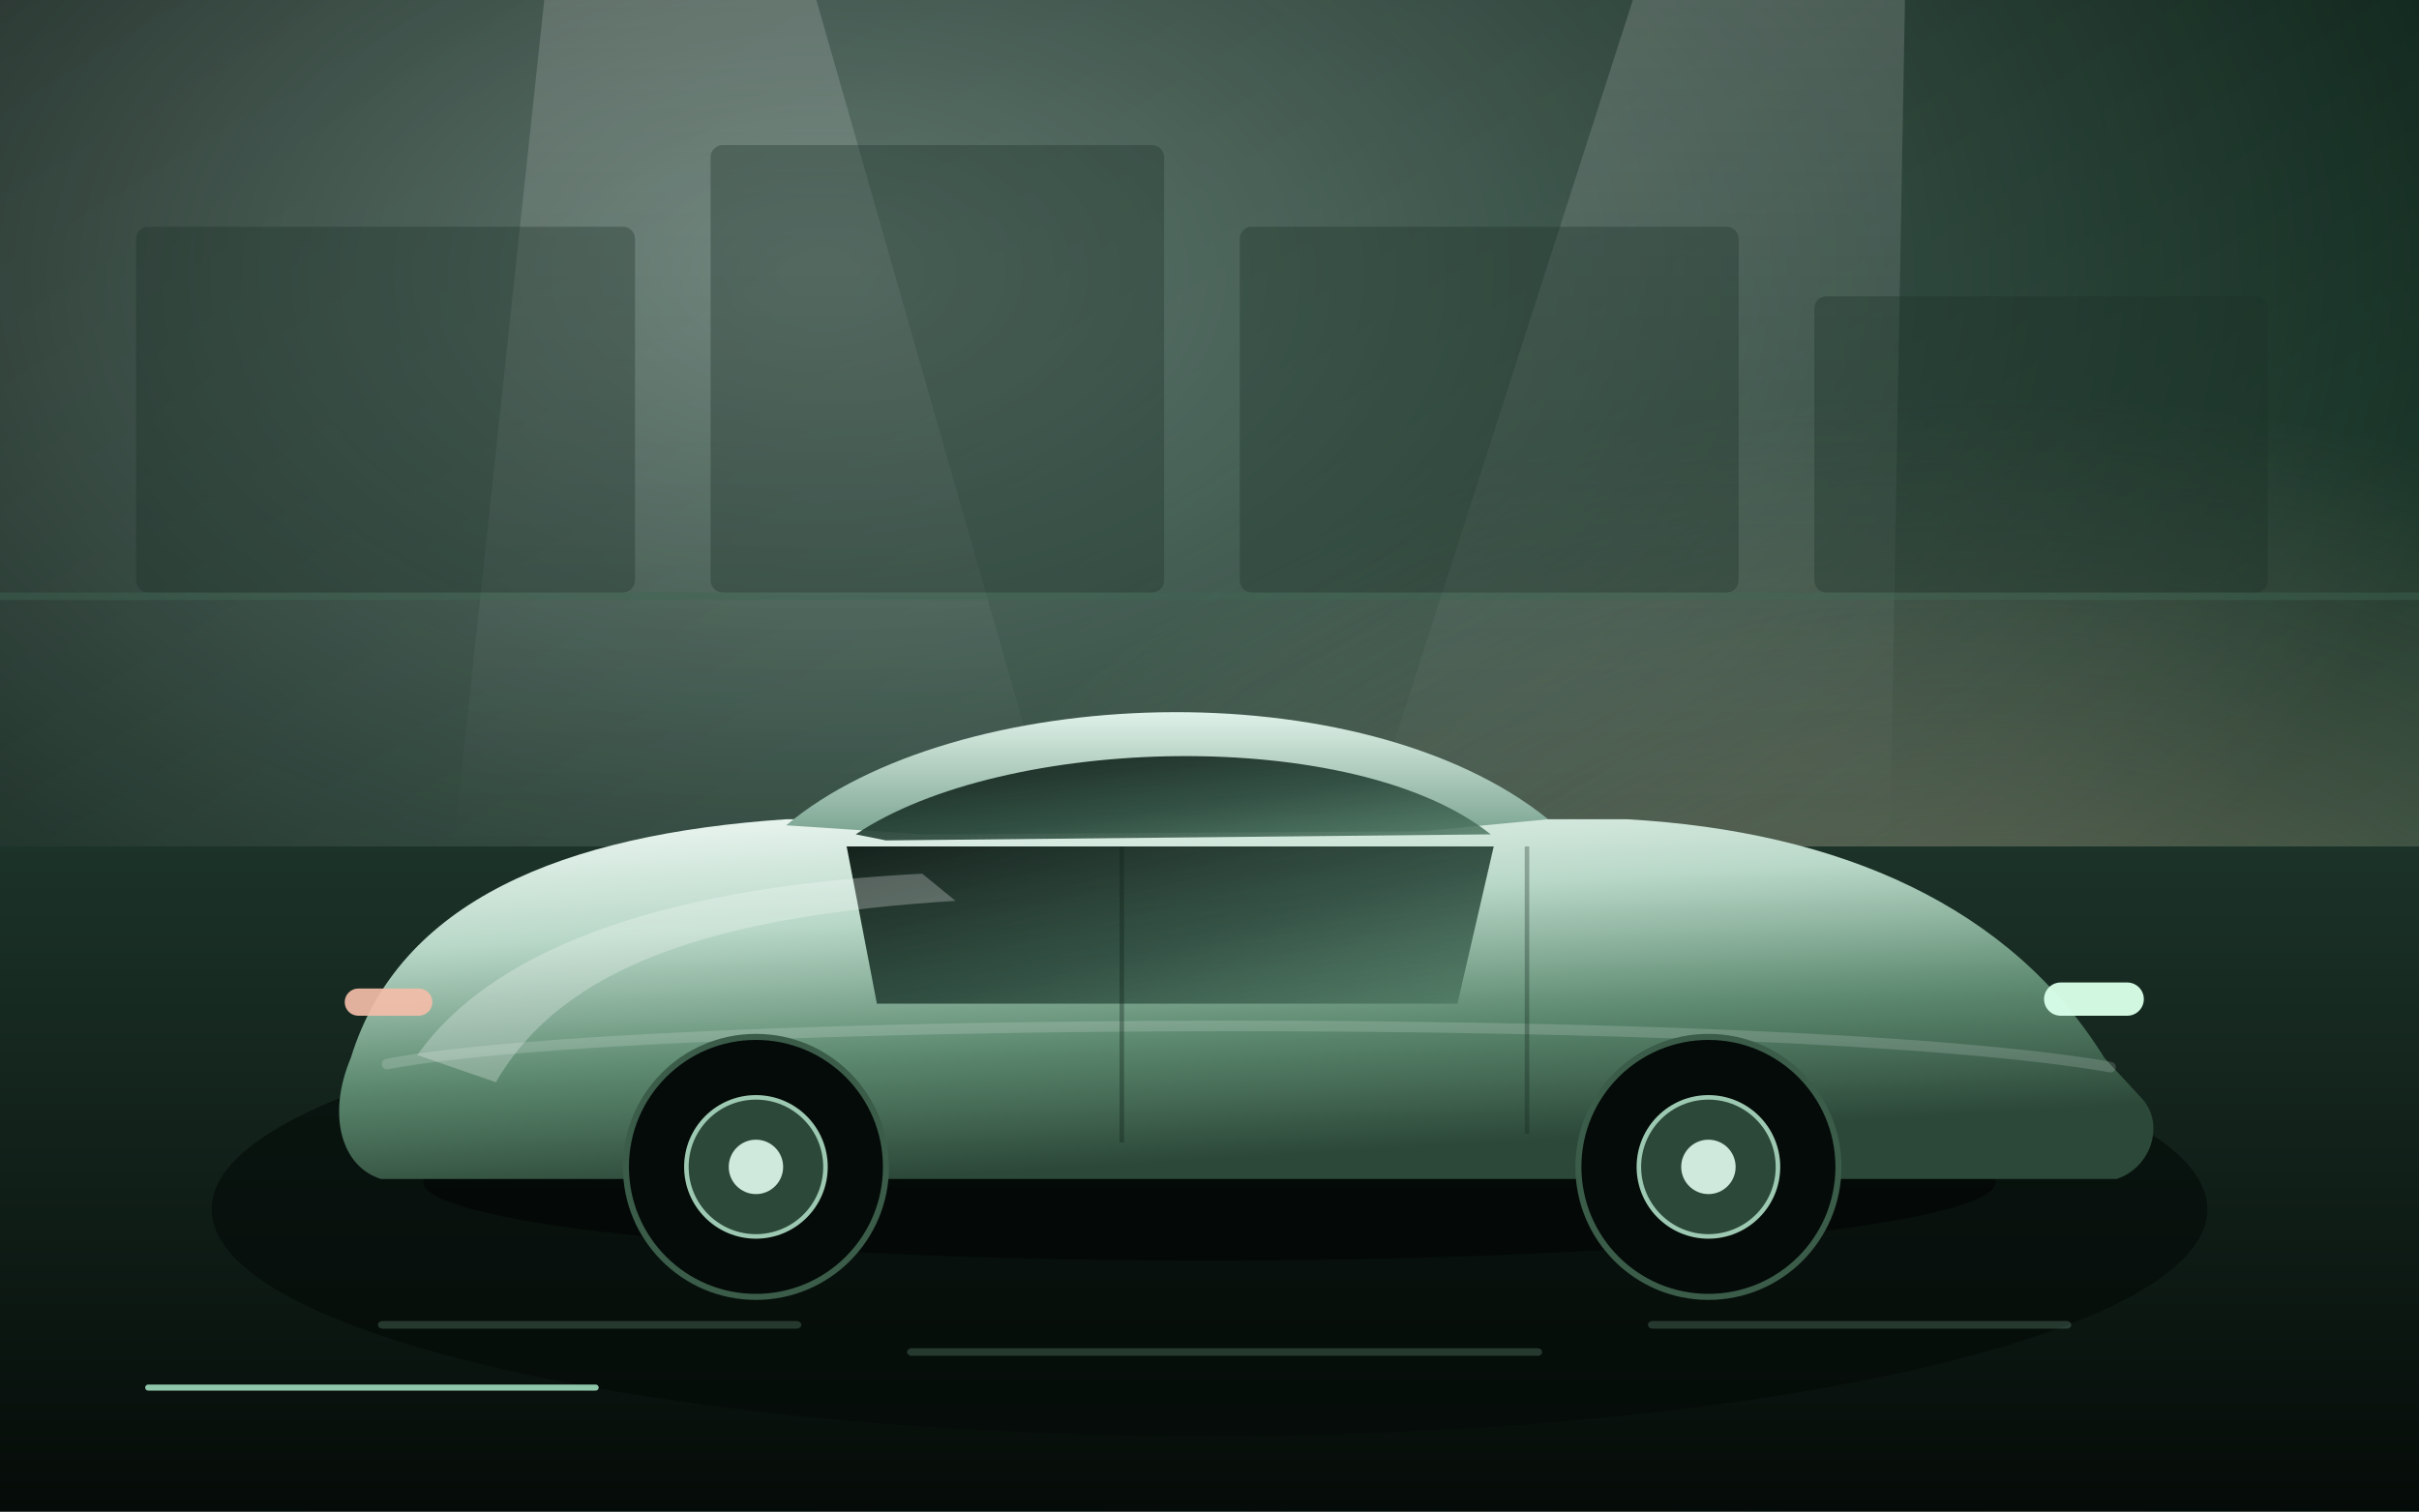
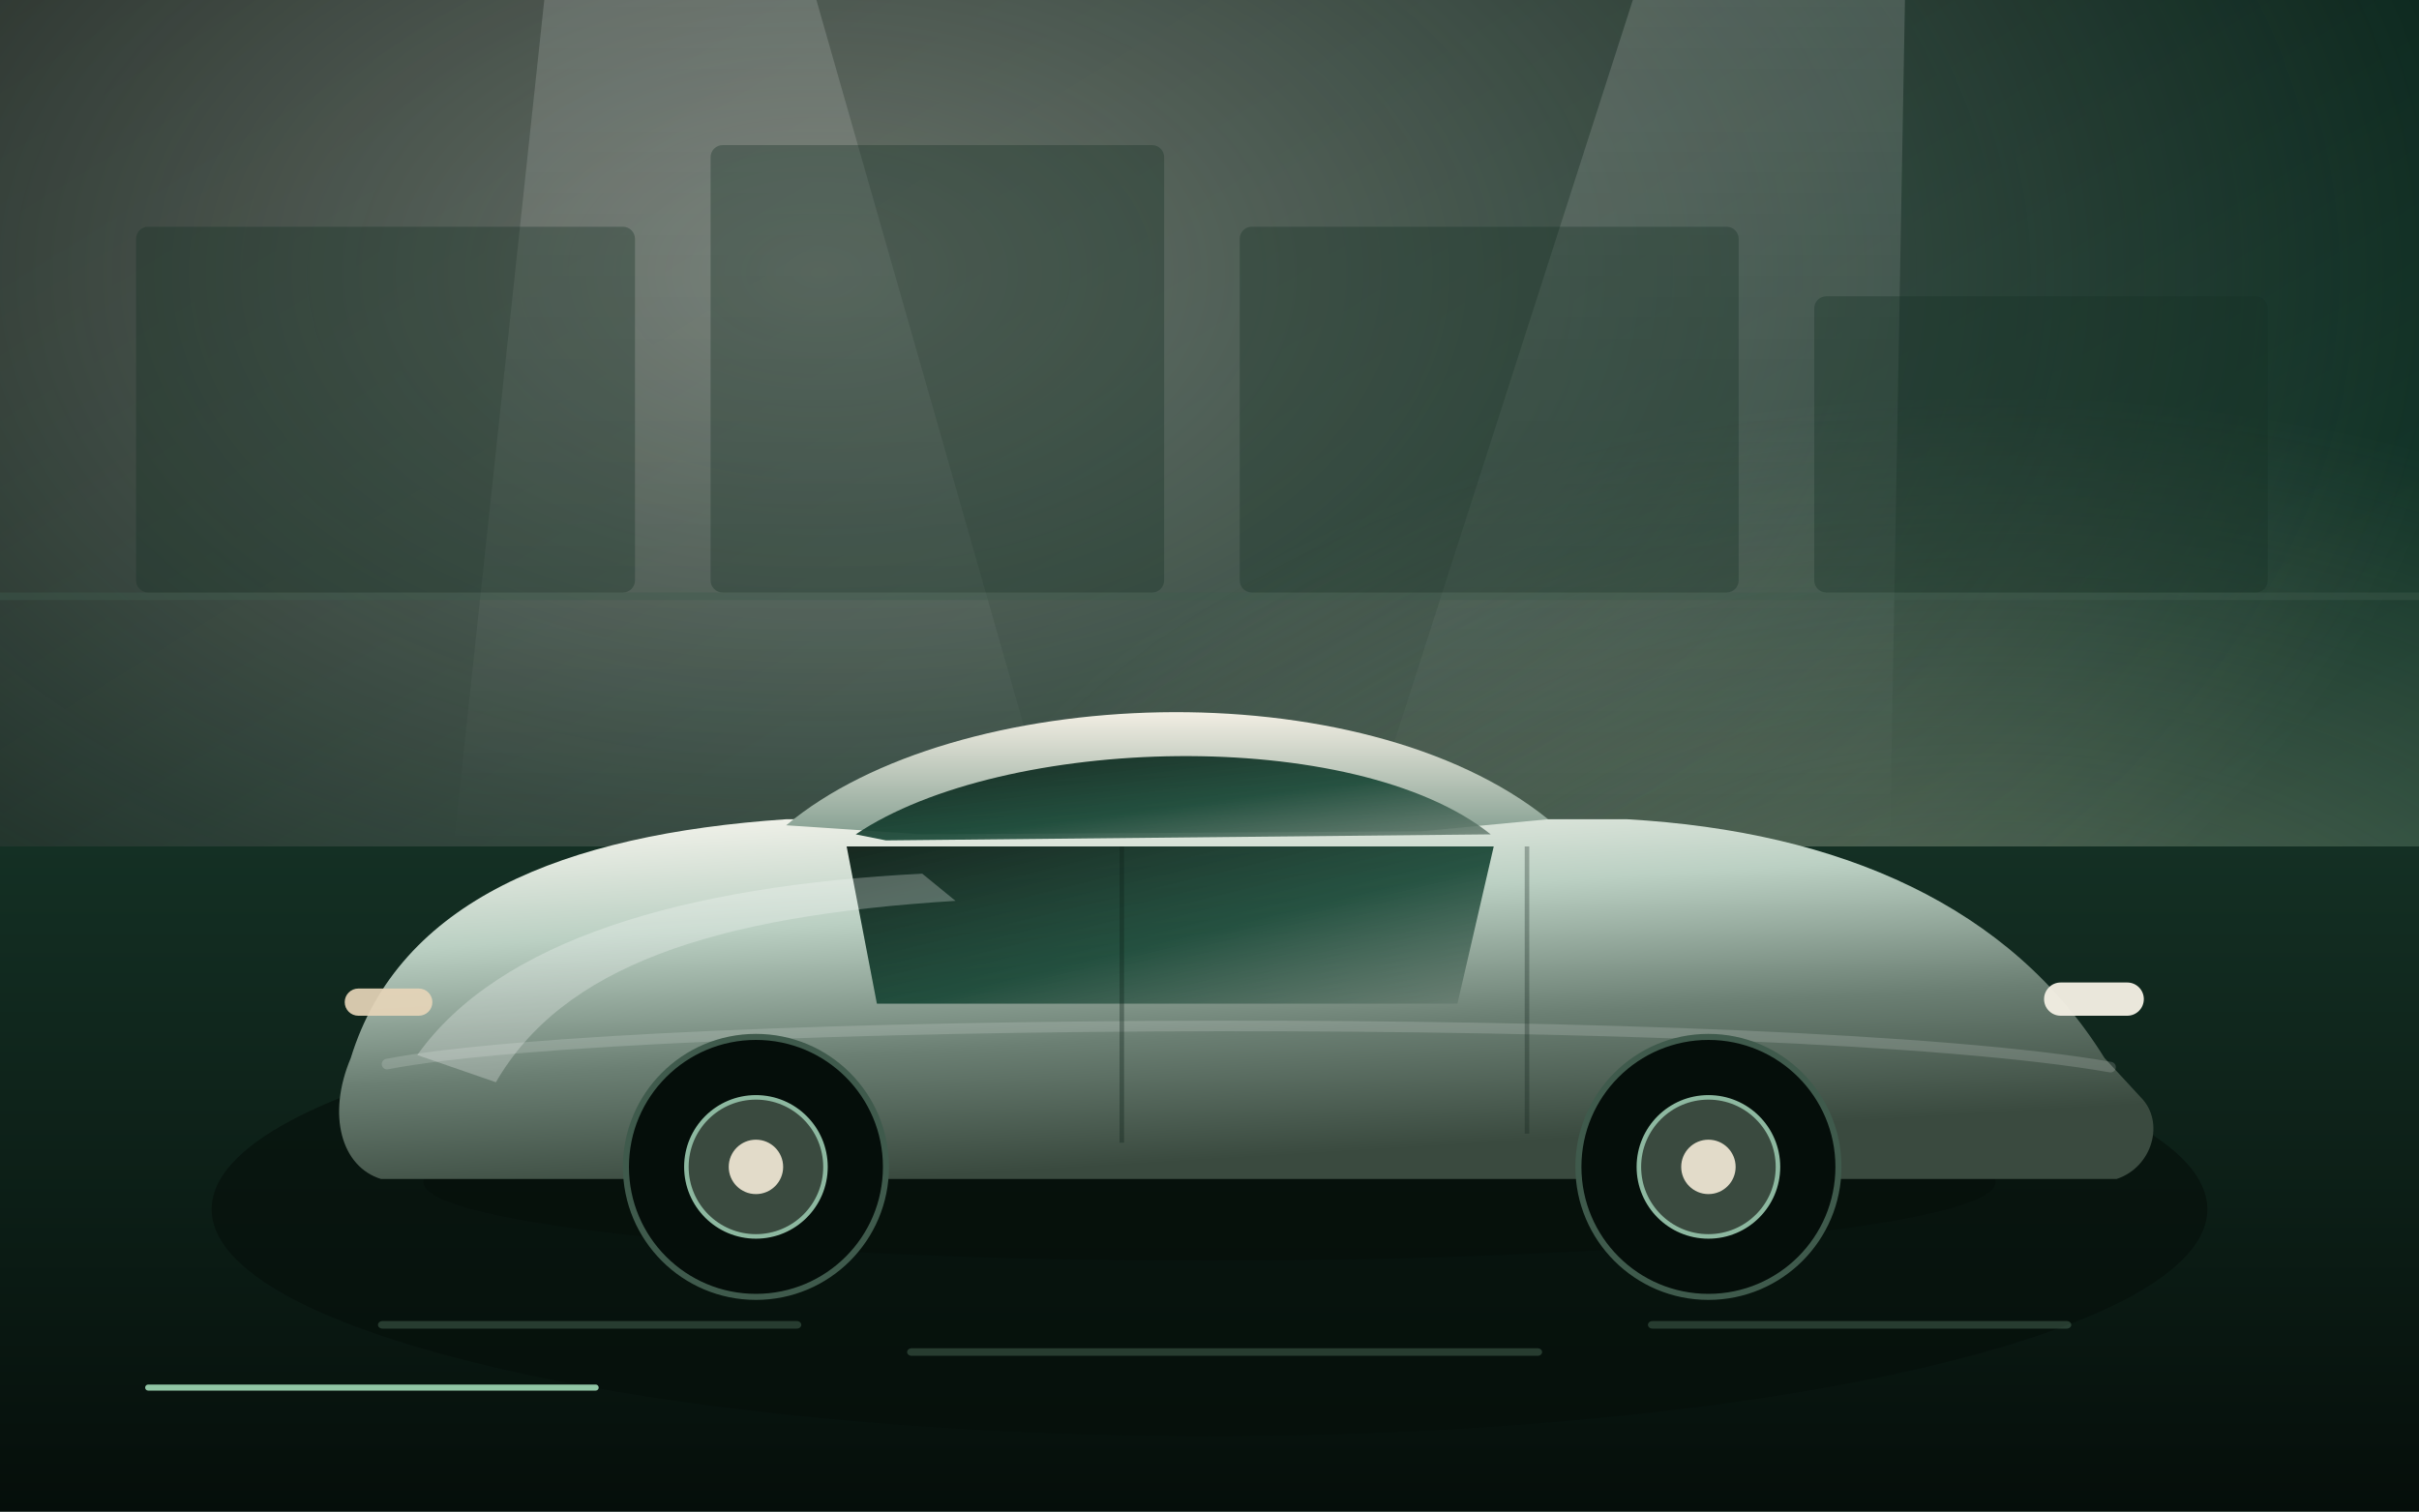
<svg xmlns="http://www.w3.org/2000/svg" viewBox="0 0 1600 1000" preserveAspectRatio="xMidYMid slice" role="img" aria-label="Luxury vehicle showroom">
  <defs>
    <linearGradient id="bg" x1="0" y1="0" x2="1" y2="1">
-       <stop offset="0%" stop-color="#08110d" />
-       <stop offset="50%" stop-color="#132a20" />
-       <stop offset="100%" stop-color="#264a39" />
+       <stop offset="0%" stop-color="#07130E" />
+       <stop offset="50%" stop-color="#0E2A20" />
+       <stop offset="100%" stop-color="#164534" />
    </linearGradient>
    <linearGradient id="floor" x1="0" y1="0" x2="0" y2="1">
-       <stop offset="0%" stop-color="#1c3329" />
-       <stop offset="100%" stop-color="#050b08" />
+       <stop offset="0%" stop-color="#143024" />
+       <stop offset="100%" stop-color="#050E0A" />
    </linearGradient>
    <linearGradient id="carBody" x1="0" y1="0" x2="0.3" y2="1">
-       <stop offset="0%" stop-color="#f2faf6" />
-       <stop offset="34%" stop-color="#b9d8c8" />
-       <stop offset="68%" stop-color="#5d8a70" />
-       <stop offset="100%" stop-color="#2c4838" />
+       <stop offset="0%" stop-color="#FBF8F1" />
+       <stop offset="34%" stop-color="#BBD0C3" />
+       <stop offset="68%" stop-color="#6B7F73" />
+       <stop offset="100%" stop-color="#3A4A3F" />
    </linearGradient>
    <linearGradient id="carTop" x1="0" y1="0" x2="0" y2="1">
-       <stop offset="0%" stop-color="#dff1e8" />
-       <stop offset="100%" stop-color="#7ba491" />
+       <stop offset="0%" stop-color="#F2EEE3" />
+       <stop offset="100%" stop-color="#86A092" />
    </linearGradient>
    <linearGradient id="glass" x1="0" y1="0" x2="1" y2="1">
-       <stop offset="0%" stop-color="#0d1a14" stop-opacity="0.96" />
-       <stop offset="55%" stop-color="#284539" stop-opacity="0.9" />
-       <stop offset="100%" stop-color="#4f7a63" stop-opacity="0.82" />
+       <stop offset="0%" stop-color="#0E2018" stop-opacity="0.96" />
+       <stop offset="55%" stop-color="#164534" stop-opacity="0.9" />
+       <stop offset="100%" stop-color="#6B7F73" stop-opacity="0.82" />
    </linearGradient>
    <radialGradient id="keyLight" cx="34%" cy="18%" r="68%">
-       <stop offset="0%" stop-color="#d9fff0" stop-opacity="0.4" />
-       <stop offset="100%" stop-color="#d9fff0" stop-opacity="0" />
+       <stop offset="0%" stop-color="#F4F0E6" stop-opacity="0.4" />
+       <stop offset="100%" stop-color="#F4F0E6" stop-opacity="0" />
    </radialGradient>
    <radialGradient id="rimLight" cx="82%" cy="72%" r="46%">
-       <stop offset="0%" stop-color="#f0c9ae" stop-opacity="0.34" />
-       <stop offset="100%" stop-color="#f0c9ae" stop-opacity="0" />
+       <stop offset="0%" stop-color="#E6D5B8" stop-opacity="0.34" />
+       <stop offset="100%" stop-color="#E6D5B8" stop-opacity="0" />
    </radialGradient>
    <linearGradient id="beam" x1="0" y1="0" x2="0" y2="1">
-       <stop offset="0%" stop-color="#ffffff" stop-opacity="0.16" />
-       <stop offset="100%" stop-color="#ffffff" stop-opacity="0" />
+       <stop offset="0%" stop-color="#FFFFFF" stop-opacity="0.16" />
+       <stop offset="100%" stop-color="#FFFFFF" stop-opacity="0" />
    </linearGradient>
  </defs>
  <rect width="1600" height="1000" fill="url(#bg)" />
  <rect width="1600" height="1000" fill="url(#keyLight)" />
  <rect width="1600" height="1000" fill="url(#rimLight)" />
  <polygon points="360,0 540,0 700,560 300,560" fill="url(#beam)" />
  <polygon points="1080,0 1260,0 1250,560 900,560" fill="url(#beam)" />
-   <rect x="0" y="392" width="1600" height="5" fill="#3f6653" opacity="0.42" />
-   <g opacity="0.34" fill="#1b3026">
+   <rect x="0" y="392" width="1600" height="5" fill="#3F5A4C" opacity="0.42" />
+   <g opacity="0.34" fill="#143024">
    <rect x="90" y="150" width="330" height="242" rx="8" />
    <rect x="470" y="96" width="300" height="296" rx="8" />
    <rect x="820" y="150" width="330" height="242" rx="8" />
    <rect x="1200" y="196" width="300" height="196" rx="8" />
  </g>
  <path d="M0 560 L1600 560 L1600 1000 L0 1000 Z" fill="url(#floor)" />
-   <ellipse cx="800" cy="800" rx="660" ry="150" fill="#040906" opacity="0.62" />
-   <ellipse cx="800" cy="782" rx="520" ry="52" fill="#020504" opacity="0.62" />
+   <ellipse cx="800" cy="800" rx="660" ry="150" fill="#050E0A" opacity="0.62" />
+   <ellipse cx="800" cy="782" rx="520" ry="52" fill="#050E0A" opacity="0.62" />
  <path d="M232 700 C264 596 372 552 520 542 L1076 542 C1218 550 1330 600 1392 700 L1416 726 C1432 742 1424 772 1400 780 L252 780 C226 772 216 738 232 700 Z" fill="url(#carBody)" />
  <path d="M520 546 C632 452 900 442 1024 542 L940 550 L610 552 Z" fill="url(#carTop)" />
  <path d="M566 552 C664 486 896 480 986 552 L586 556 Z" fill="url(#glass)" />
  <path d="M560 560 L988 560 L964 664 L580 664 Z" fill="url(#glass)" />
-   <path d="M276 698 C330 622 452 586 610 578 L632 596 C470 606 372 640 328 716 Z" fill="#ffffff" opacity="0.26" />
-   <path d="M256 704 C420 672 1180 668 1396 706" stroke="#ffffff" stroke-opacity="0.16" stroke-width="7" fill="none" stroke-linecap="round" />
-   <rect x="1352" y="650" width="66" height="22" rx="11" fill="#d8ffe9" opacity="0.96" />
-   <rect x="228" y="654" width="58" height="18" rx="9" fill="#f3bda8" opacity="0.92" />
-   <path d="M742 560 L742 756" stroke="#0f2018" stroke-opacity="0.35" stroke-width="3" />
-   <path d="M1010 560 L1010 750" stroke="#0f2018" stroke-opacity="0.3" stroke-width="3" />
+   <path d="M276 698 C330 622 452 586 610 578 L632 596 C470 606 372 640 328 716 Z" fill="#FFFFFF" opacity="0.26" />
+   <path d="M256 704 C420 672 1180 668 1396 706" stroke="#FFFFFF" stroke-opacity="0.16" stroke-width="7" fill="none" stroke-linecap="round" />
+   <rect x="1352" y="650" width="66" height="22" rx="11" fill="#F2EEE3" opacity="0.96" />
+   <rect x="228" y="654" width="58" height="18" rx="9" fill="#E6D5B8" opacity="0.92" />
+   <path d="M742 560 L742 756" stroke="#0E2018" stroke-opacity="0.35" stroke-width="3" />
+   <path d="M1010 560 L1010 750" stroke="#0E2018" stroke-opacity="0.3" stroke-width="3" />
  <g>
-     <circle cx="500" cy="772" r="86" fill="#050b08" />
-     <circle cx="500" cy="772" r="86" fill="none" stroke="#3a5c49" stroke-width="4" />
-     <circle cx="500" cy="772" r="46" fill="#2c4838" />
-     <circle cx="500" cy="772" r="46" fill="none" stroke="#9dc9b2" stroke-width="3" />
-     <circle cx="500" cy="772" r="18" fill="#cfe9dc" />
+     <circle cx="500" cy="772" r="86" fill="#050E0A" />
+     <circle cx="500" cy="772" r="86" fill="none" stroke="#3F5A4C" stroke-width="4" />
+     <circle cx="500" cy="772" r="46" fill="#3A4A3F" />
+     <circle cx="500" cy="772" r="46" fill="none" stroke="#8DB8A0" stroke-width="3" />
+     <circle cx="500" cy="772" r="18" fill="#E2DBC9" />
  </g>
  <g>
-     <circle cx="1130" cy="772" r="86" fill="#050b08" />
-     <circle cx="1130" cy="772" r="86" fill="none" stroke="#3a5c49" stroke-width="4" />
-     <circle cx="1130" cy="772" r="46" fill="#2c4838" />
-     <circle cx="1130" cy="772" r="46" fill="none" stroke="#9dc9b2" stroke-width="3" />
-     <circle cx="1130" cy="772" r="18" fill="#cfe9dc" />
+     <circle cx="1130" cy="772" r="86" fill="#050E0A" />
+     <circle cx="1130" cy="772" r="86" fill="none" stroke="#3F5A4C" stroke-width="4" />
+     <circle cx="1130" cy="772" r="46" fill="#3A4A3F" />
+     <circle cx="1130" cy="772" r="46" fill="none" stroke="#8DB8A0" stroke-width="3" />
+     <circle cx="1130" cy="772" r="18" fill="#E2DBC9" />
  </g>
-   <g opacity="0.2" fill="#a6e6c4">
+   <g opacity="0.2" fill="#A9E5C0">
    <rect x="250" y="874" width="280" height="5" rx="3" />
    <rect x="600" y="892" width="420" height="5" rx="3" />
    <rect x="1090" y="874" width="280" height="5" rx="3" />
  </g>
-   <rect x="96" y="916" width="300" height="4" rx="2" fill="#a6e6c4" opacity="0.85" />
+   <rect x="96" y="916" width="300" height="4" rx="2" fill="#A9E5C0" opacity="0.85" />
</svg>
